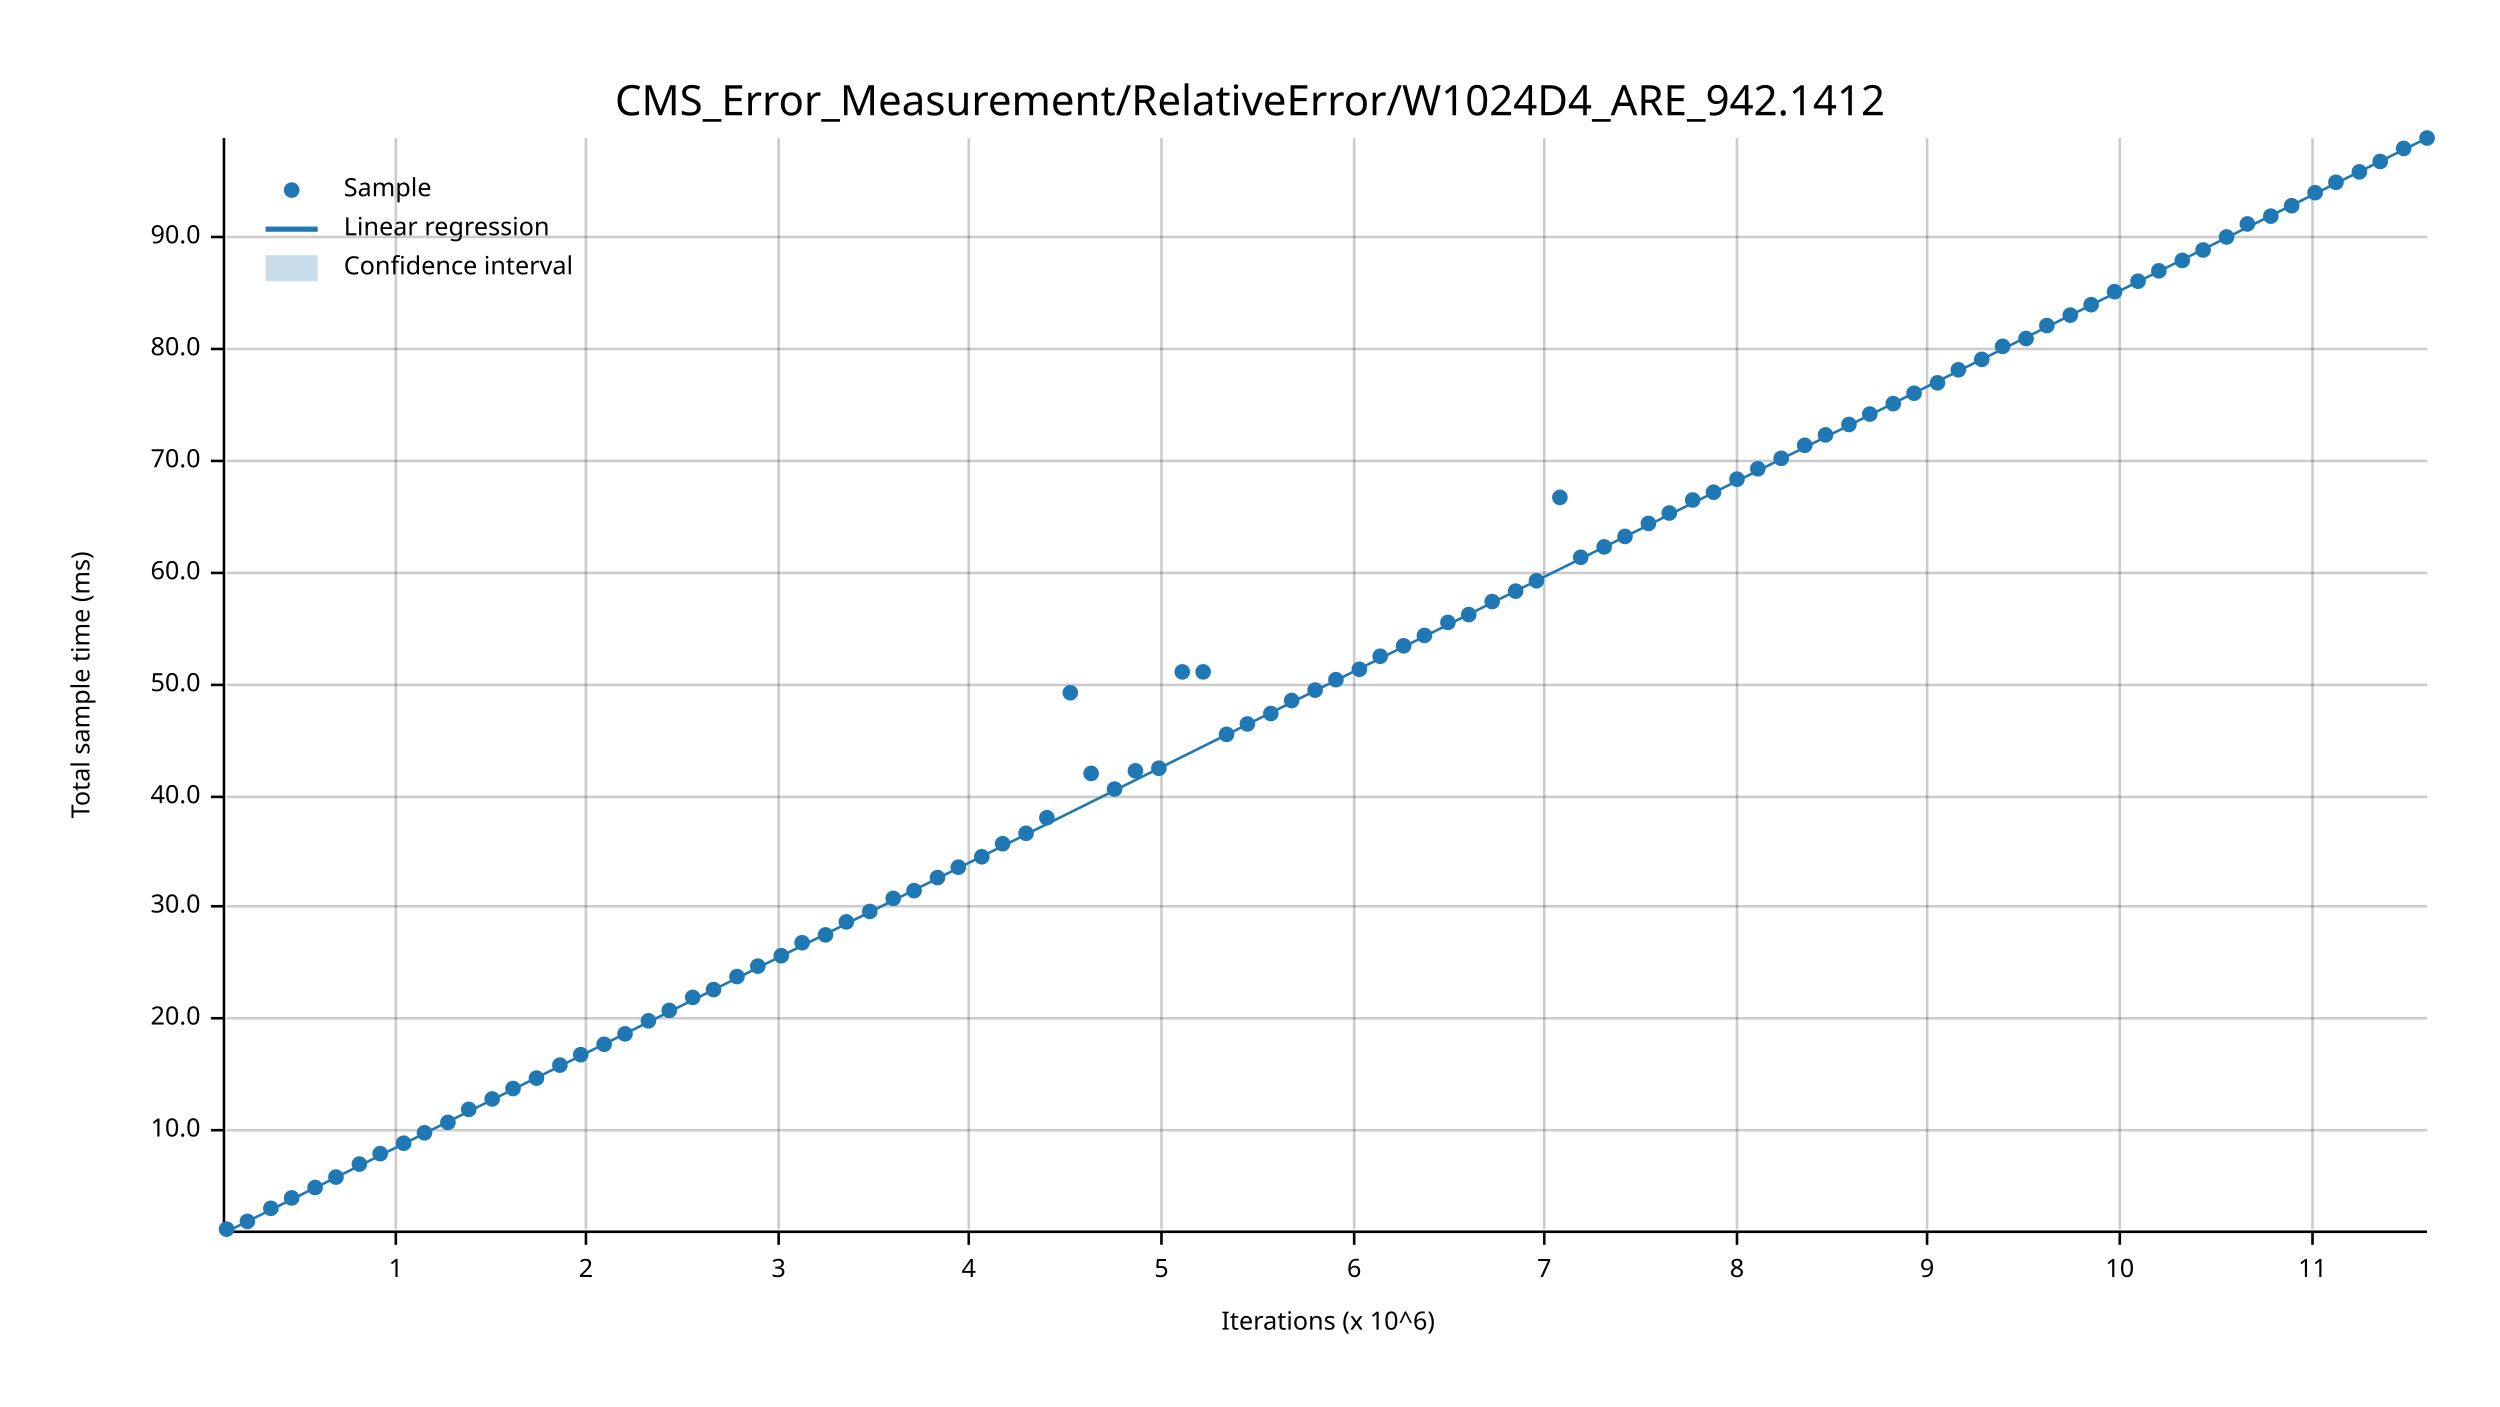
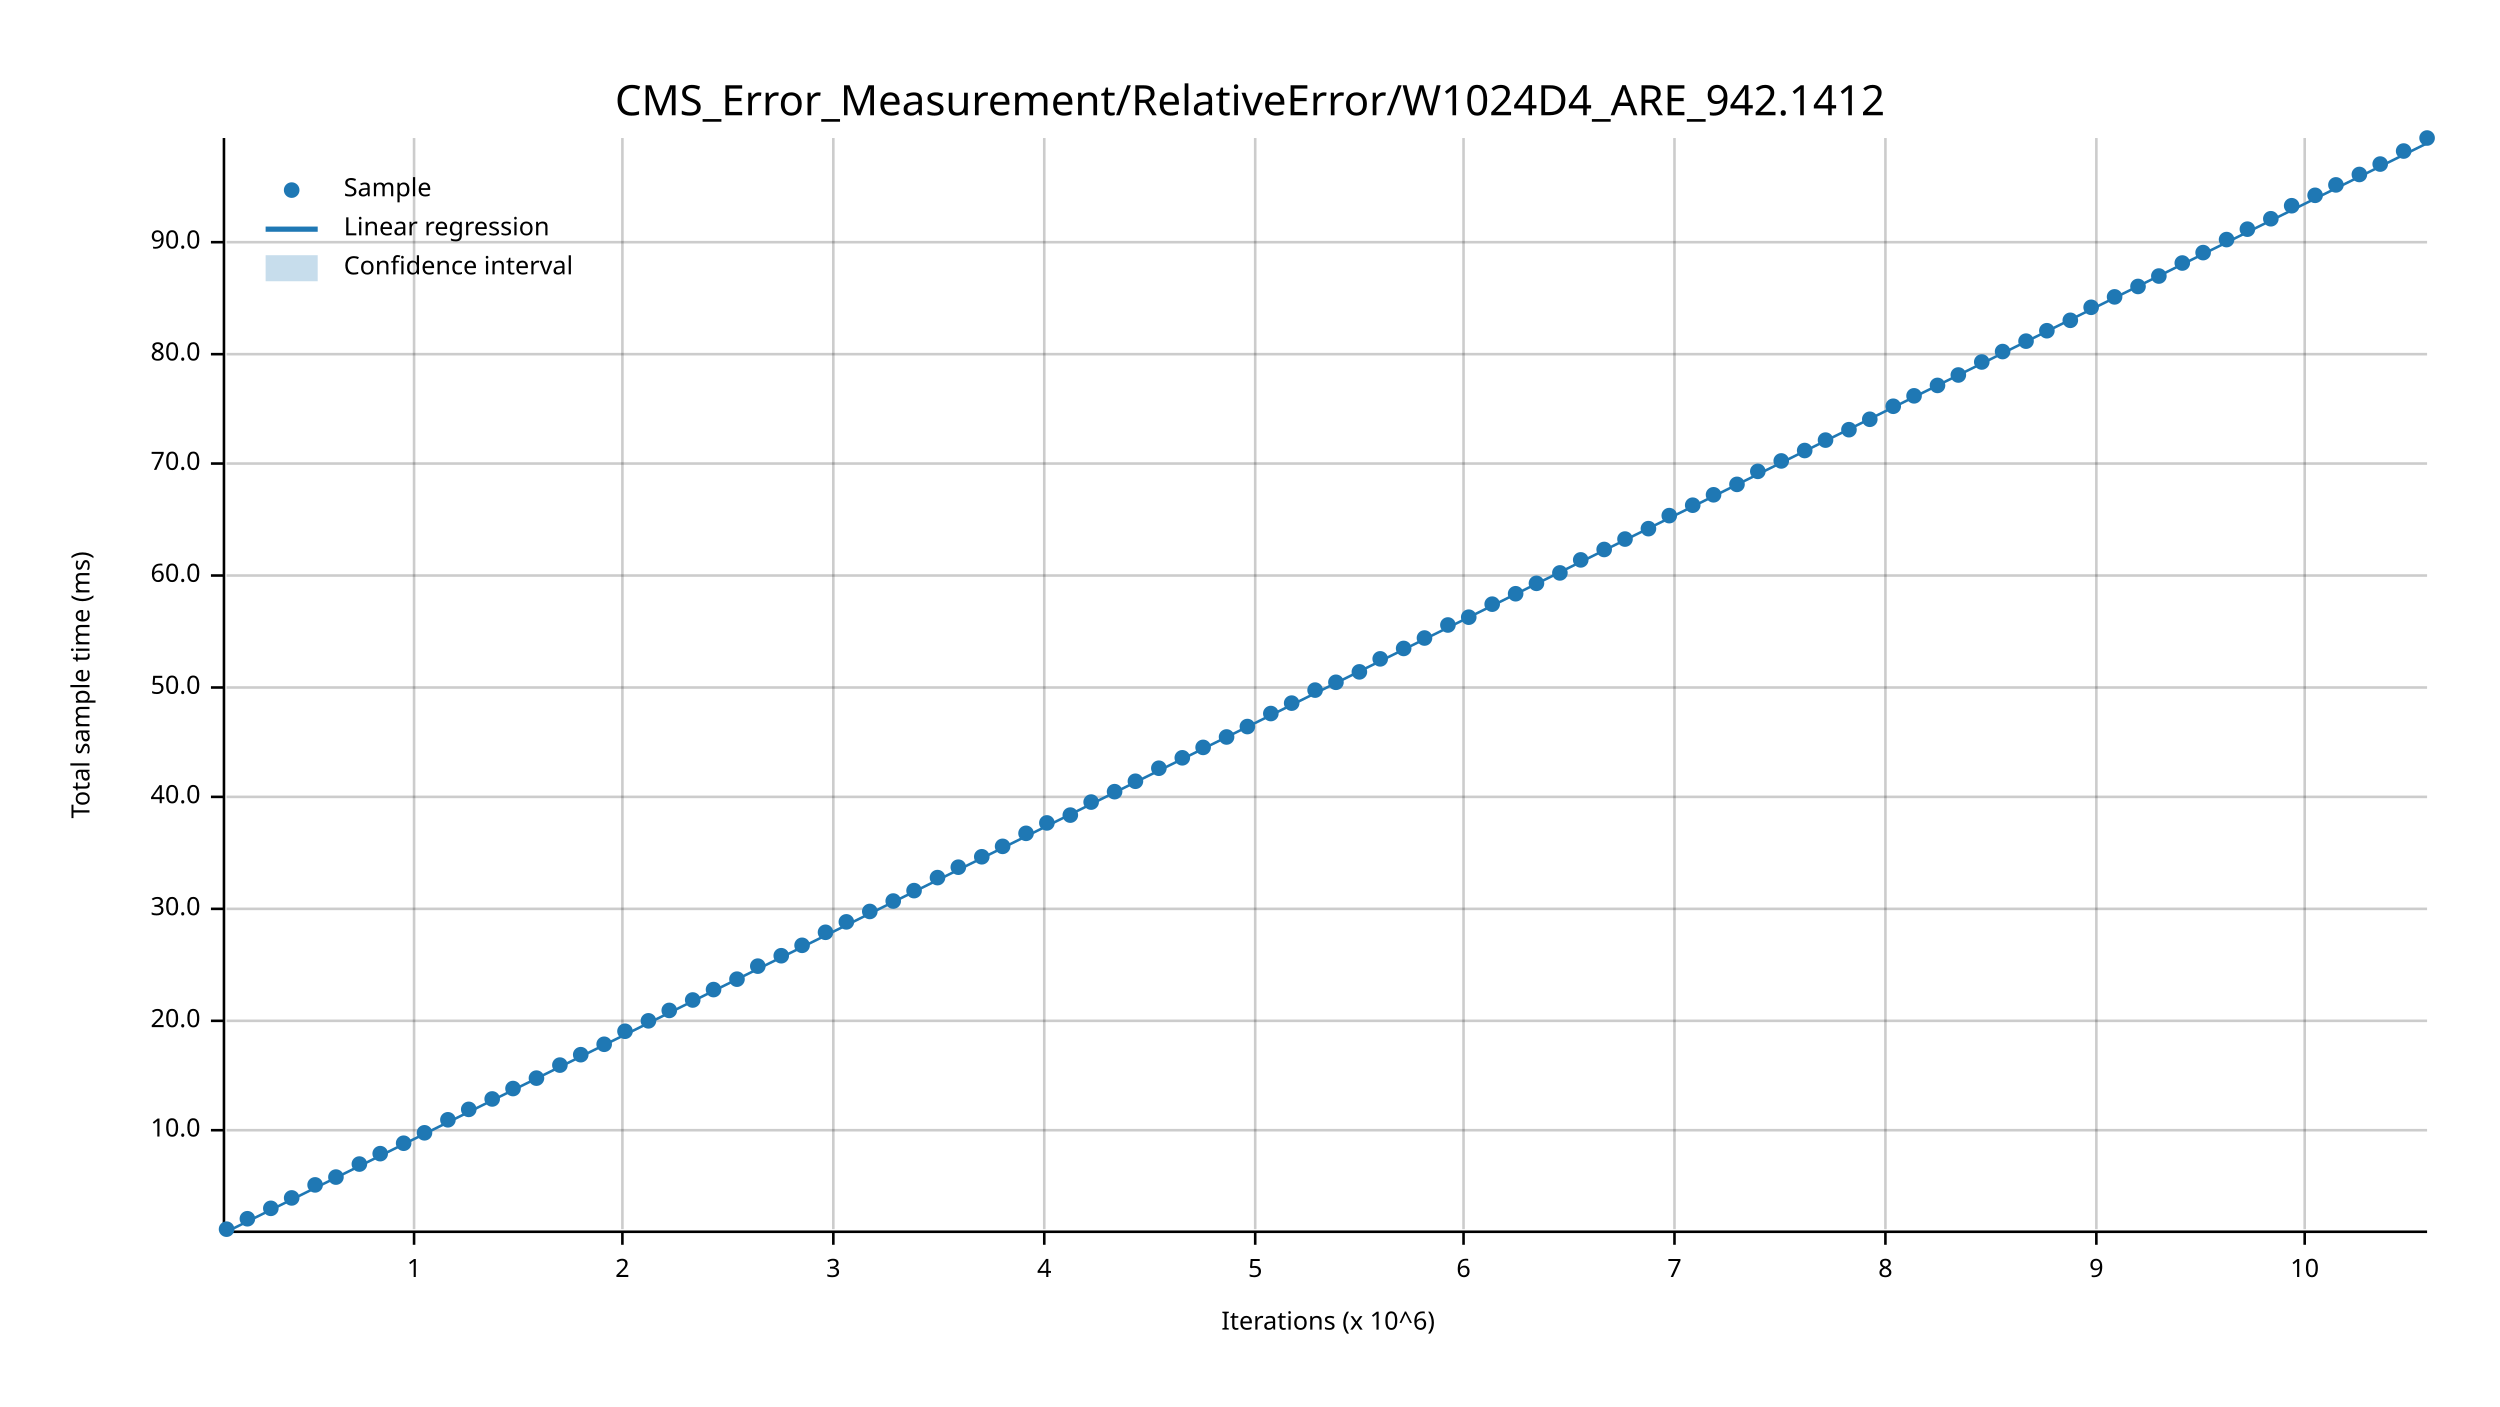
<svg xmlns="http://www.w3.org/2000/svg" width="960" height="540" viewBox="0 0 960 540">
  <text x="480" y="32" dy="0.76em" text-anchor="middle" font-family="sans-serif" font-size="16.129" opacity="1" fill="#000000">
CMS_Error_Measurement/RelativeError/W1024D4_ARE_942.1412
</text>
  <text x="27" y="263" dy="0.76em" text-anchor="middle" font-family="sans-serif" font-size="9.677" opacity="1" fill="#000000" transform="rotate(270, 27, 263)">
Total sample time (ms)
</text>
  <text x="510" y="513" dy="-0.5ex" text-anchor="middle" font-family="sans-serif" font-size="9.677" opacity="1" fill="#000000">
Iterations (x 10^6)
</text>
-   <line opacity="0.2" stroke="#000000" stroke-width="1" x1="152" y1="472" x2="152" y2="53" />
-   <line opacity="0.2" stroke="#000000" stroke-width="1" x1="225" y1="472" x2="225" y2="53" />
-   <line opacity="0.2" stroke="#000000" stroke-width="1" x1="299" y1="472" x2="299" y2="53" />
-   <line opacity="0.2" stroke="#000000" stroke-width="1" x1="372" y1="472" x2="372" y2="53" />
-   <line opacity="0.2" stroke="#000000" stroke-width="1" x1="446" y1="472" x2="446" y2="53" />
-   <line opacity="0.2" stroke="#000000" stroke-width="1" x1="520" y1="472" x2="520" y2="53" />
-   <line opacity="0.2" stroke="#000000" stroke-width="1" x1="593" y1="472" x2="593" y2="53" />
-   <line opacity="0.2" stroke="#000000" stroke-width="1" x1="667" y1="472" x2="667" y2="53" />
-   <line opacity="0.2" stroke="#000000" stroke-width="1" x1="740" y1="472" x2="740" y2="53" />
-   <line opacity="0.2" stroke="#000000" stroke-width="1" x1="814" y1="472" x2="814" y2="53" />
-   <line opacity="0.2" stroke="#000000" stroke-width="1" x1="888" y1="472" x2="888" y2="53" />
+   <line opacity="0.2" stroke="#000000" stroke-width="1" x1="159" y1="472" x2="159" y2="53" />
+   <line opacity="0.2" stroke="#000000" stroke-width="1" x1="239" y1="472" x2="239" y2="53" />
+   <line opacity="0.2" stroke="#000000" stroke-width="1" x1="320" y1="472" x2="320" y2="53" />
+   <line opacity="0.2" stroke="#000000" stroke-width="1" x1="401" y1="472" x2="401" y2="53" />
+   <line opacity="0.2" stroke="#000000" stroke-width="1" x1="482" y1="472" x2="482" y2="53" />
+   <line opacity="0.2" stroke="#000000" stroke-width="1" x1="562" y1="472" x2="562" y2="53" />
+   <line opacity="0.2" stroke="#000000" stroke-width="1" x1="643" y1="472" x2="643" y2="53" />
+   <line opacity="0.2" stroke="#000000" stroke-width="1" x1="724" y1="472" x2="724" y2="53" />
+   <line opacity="0.2" stroke="#000000" stroke-width="1" x1="805" y1="472" x2="805" y2="53" />
+   <line opacity="0.2" stroke="#000000" stroke-width="1" x1="885" y1="472" x2="885" y2="53" />
  <line opacity="0.2" stroke="#000000" stroke-width="1" x1="87" y1="434" x2="932" y2="434" />
-   <line opacity="0.2" stroke="#000000" stroke-width="1" x1="87" y1="391" x2="932" y2="391" />
-   <line opacity="0.2" stroke="#000000" stroke-width="1" x1="87" y1="348" x2="932" y2="348" />
+   <line opacity="0.2" stroke="#000000" stroke-width="1" x1="87" y1="392" x2="932" y2="392" />
+   <line opacity="0.2" stroke="#000000" stroke-width="1" x1="87" y1="349" x2="932" y2="349" />
  <line opacity="0.2" stroke="#000000" stroke-width="1" x1="87" y1="306" x2="932" y2="306" />
-   <line opacity="0.2" stroke="#000000" stroke-width="1" x1="87" y1="263" x2="932" y2="263" />
-   <line opacity="0.2" stroke="#000000" stroke-width="1" x1="87" y1="220" x2="932" y2="220" />
-   <line opacity="0.2" stroke="#000000" stroke-width="1" x1="87" y1="177" x2="932" y2="177" />
-   <line opacity="0.2" stroke="#000000" stroke-width="1" x1="87" y1="134" x2="932" y2="134" />
-   <line opacity="0.2" stroke="#000000" stroke-width="1" x1="87" y1="91" x2="932" y2="91" />
+   <line opacity="0.2" stroke="#000000" stroke-width="1" x1="87" y1="264" x2="932" y2="264" />
+   <line opacity="0.2" stroke="#000000" stroke-width="1" x1="87" y1="221" x2="932" y2="221" />
+   <line opacity="0.2" stroke="#000000" stroke-width="1" x1="87" y1="178" x2="932" y2="178" />
+   <line opacity="0.2" stroke="#000000" stroke-width="1" x1="87" y1="136" x2="932" y2="136" />
+   <line opacity="0.2" stroke="#000000" stroke-width="1" x1="87" y1="93" x2="932" y2="93" />
  <polyline fill="none" opacity="1" stroke="#000000" stroke-width="1" points="86,53 86,472 " />
  <text x="77" y="434" dy="0.5ex" text-anchor="end" font-family="sans-serif" font-size="9.677" opacity="1" fill="#000000">
10.0
</text>
  <polyline fill="none" opacity="1" stroke="#000000" stroke-width="1" points="81,434 86,434 " />
-   <text x="77" y="391" dy="0.5ex" text-anchor="end" font-family="sans-serif" font-size="9.677" opacity="1" fill="#000000">
+   <text x="77" y="392" dy="0.5ex" text-anchor="end" font-family="sans-serif" font-size="9.677" opacity="1" fill="#000000">
20.0
</text>
-   <polyline fill="none" opacity="1" stroke="#000000" stroke-width="1" points="81,391 86,391 " />
-   <text x="77" y="348" dy="0.5ex" text-anchor="end" font-family="sans-serif" font-size="9.677" opacity="1" fill="#000000">
+   <polyline fill="none" opacity="1" stroke="#000000" stroke-width="1" points="81,392 86,392 " />
+   <text x="77" y="349" dy="0.5ex" text-anchor="end" font-family="sans-serif" font-size="9.677" opacity="1" fill="#000000">
30.0
</text>
-   <polyline fill="none" opacity="1" stroke="#000000" stroke-width="1" points="81,348 86,348 " />
+   <polyline fill="none" opacity="1" stroke="#000000" stroke-width="1" points="81,349 86,349 " />
  <text x="77" y="306" dy="0.5ex" text-anchor="end" font-family="sans-serif" font-size="9.677" opacity="1" fill="#000000">
40.0
</text>
  <polyline fill="none" opacity="1" stroke="#000000" stroke-width="1" points="81,306 86,306 " />
-   <text x="77" y="263" dy="0.5ex" text-anchor="end" font-family="sans-serif" font-size="9.677" opacity="1" fill="#000000">
+   <text x="77" y="264" dy="0.5ex" text-anchor="end" font-family="sans-serif" font-size="9.677" opacity="1" fill="#000000">
50.0
</text>
-   <polyline fill="none" opacity="1" stroke="#000000" stroke-width="1" points="81,263 86,263 " />
-   <text x="77" y="220" dy="0.5ex" text-anchor="end" font-family="sans-serif" font-size="9.677" opacity="1" fill="#000000">
+   <polyline fill="none" opacity="1" stroke="#000000" stroke-width="1" points="81,264 86,264 " />
+   <text x="77" y="221" dy="0.5ex" text-anchor="end" font-family="sans-serif" font-size="9.677" opacity="1" fill="#000000">
60.0
</text>
-   <polyline fill="none" opacity="1" stroke="#000000" stroke-width="1" points="81,220 86,220 " />
-   <text x="77" y="177" dy="0.5ex" text-anchor="end" font-family="sans-serif" font-size="9.677" opacity="1" fill="#000000">
+   <polyline fill="none" opacity="1" stroke="#000000" stroke-width="1" points="81,221 86,221 " />
+   <text x="77" y="178" dy="0.5ex" text-anchor="end" font-family="sans-serif" font-size="9.677" opacity="1" fill="#000000">
70.0
</text>
-   <polyline fill="none" opacity="1" stroke="#000000" stroke-width="1" points="81,177 86,177 " />
-   <text x="77" y="134" dy="0.5ex" text-anchor="end" font-family="sans-serif" font-size="9.677" opacity="1" fill="#000000">
+   <polyline fill="none" opacity="1" stroke="#000000" stroke-width="1" points="81,178 86,178 " />
+   <text x="77" y="136" dy="0.5ex" text-anchor="end" font-family="sans-serif" font-size="9.677" opacity="1" fill="#000000">
80.0
</text>
-   <polyline fill="none" opacity="1" stroke="#000000" stroke-width="1" points="81,134 86,134 " />
-   <text x="77" y="91" dy="0.5ex" text-anchor="end" font-family="sans-serif" font-size="9.677" opacity="1" fill="#000000">
+   <polyline fill="none" opacity="1" stroke="#000000" stroke-width="1" points="81,136 86,136 " />
+   <text x="77" y="93" dy="0.5ex" text-anchor="end" font-family="sans-serif" font-size="9.677" opacity="1" fill="#000000">
90.0
</text>
-   <polyline fill="none" opacity="1" stroke="#000000" stroke-width="1" points="81,91 86,91 " />
+   <polyline fill="none" opacity="1" stroke="#000000" stroke-width="1" points="81,93 86,93 " />
  <polyline fill="none" opacity="1" stroke="#000000" stroke-width="1" points="87,473 932,473 " />
-   <text x="152" y="483" dy="0.76em" text-anchor="middle" font-family="sans-serif" font-size="9.677" opacity="1" fill="#000000">
+   <text x="159" y="483" dy="0.76em" text-anchor="middle" font-family="sans-serif" font-size="9.677" opacity="1" fill="#000000">
1
</text>
-   <polyline fill="none" opacity="1" stroke="#000000" stroke-width="1" points="152,473 152,478 " />
-   <text x="225" y="483" dy="0.76em" text-anchor="middle" font-family="sans-serif" font-size="9.677" opacity="1" fill="#000000">
+   <polyline fill="none" opacity="1" stroke="#000000" stroke-width="1" points="159,473 159,478 " />
+   <text x="239" y="483" dy="0.76em" text-anchor="middle" font-family="sans-serif" font-size="9.677" opacity="1" fill="#000000">
2
</text>
-   <polyline fill="none" opacity="1" stroke="#000000" stroke-width="1" points="225,473 225,478 " />
-   <text x="299" y="483" dy="0.76em" text-anchor="middle" font-family="sans-serif" font-size="9.677" opacity="1" fill="#000000">
+   <polyline fill="none" opacity="1" stroke="#000000" stroke-width="1" points="239,473 239,478 " />
+   <text x="320" y="483" dy="0.76em" text-anchor="middle" font-family="sans-serif" font-size="9.677" opacity="1" fill="#000000">
3
</text>
-   <polyline fill="none" opacity="1" stroke="#000000" stroke-width="1" points="299,473 299,478 " />
-   <text x="372" y="483" dy="0.76em" text-anchor="middle" font-family="sans-serif" font-size="9.677" opacity="1" fill="#000000">
+   <polyline fill="none" opacity="1" stroke="#000000" stroke-width="1" points="320,473 320,478 " />
+   <text x="401" y="483" dy="0.76em" text-anchor="middle" font-family="sans-serif" font-size="9.677" opacity="1" fill="#000000">
4
</text>
-   <polyline fill="none" opacity="1" stroke="#000000" stroke-width="1" points="372,473 372,478 " />
-   <text x="446" y="483" dy="0.76em" text-anchor="middle" font-family="sans-serif" font-size="9.677" opacity="1" fill="#000000">
+   <polyline fill="none" opacity="1" stroke="#000000" stroke-width="1" points="401,473 401,478 " />
+   <text x="482" y="483" dy="0.76em" text-anchor="middle" font-family="sans-serif" font-size="9.677" opacity="1" fill="#000000">
5
</text>
-   <polyline fill="none" opacity="1" stroke="#000000" stroke-width="1" points="446,473 446,478 " />
-   <text x="520" y="483" dy="0.76em" text-anchor="middle" font-family="sans-serif" font-size="9.677" opacity="1" fill="#000000">
+   <polyline fill="none" opacity="1" stroke="#000000" stroke-width="1" points="482,473 482,478 " />
+   <text x="562" y="483" dy="0.76em" text-anchor="middle" font-family="sans-serif" font-size="9.677" opacity="1" fill="#000000">
6
</text>
-   <polyline fill="none" opacity="1" stroke="#000000" stroke-width="1" points="520,473 520,478 " />
-   <text x="593" y="483" dy="0.76em" text-anchor="middle" font-family="sans-serif" font-size="9.677" opacity="1" fill="#000000">
+   <polyline fill="none" opacity="1" stroke="#000000" stroke-width="1" points="562,473 562,478 " />
+   <text x="643" y="483" dy="0.76em" text-anchor="middle" font-family="sans-serif" font-size="9.677" opacity="1" fill="#000000">
7
</text>
-   <polyline fill="none" opacity="1" stroke="#000000" stroke-width="1" points="593,473 593,478 " />
-   <text x="667" y="483" dy="0.76em" text-anchor="middle" font-family="sans-serif" font-size="9.677" opacity="1" fill="#000000">
+   <polyline fill="none" opacity="1" stroke="#000000" stroke-width="1" points="643,473 643,478 " />
+   <text x="724" y="483" dy="0.76em" text-anchor="middle" font-family="sans-serif" font-size="9.677" opacity="1" fill="#000000">
8
</text>
-   <polyline fill="none" opacity="1" stroke="#000000" stroke-width="1" points="667,473 667,478 " />
-   <text x="740" y="483" dy="0.76em" text-anchor="middle" font-family="sans-serif" font-size="9.677" opacity="1" fill="#000000">
+   <polyline fill="none" opacity="1" stroke="#000000" stroke-width="1" points="724,473 724,478 " />
+   <text x="805" y="483" dy="0.76em" text-anchor="middle" font-family="sans-serif" font-size="9.677" opacity="1" fill="#000000">
9
</text>
-   <polyline fill="none" opacity="1" stroke="#000000" stroke-width="1" points="740,473 740,478 " />
-   <text x="814" y="483" dy="0.76em" text-anchor="middle" font-family="sans-serif" font-size="9.677" opacity="1" fill="#000000">
+   <polyline fill="none" opacity="1" stroke="#000000" stroke-width="1" points="805,473 805,478 " />
+   <text x="885" y="483" dy="0.76em" text-anchor="middle" font-family="sans-serif" font-size="9.677" opacity="1" fill="#000000">
10
</text>
-   <polyline fill="none" opacity="1" stroke="#000000" stroke-width="1" points="814,473 814,478 " />
-   <text x="888" y="483" dy="0.76em" text-anchor="middle" font-family="sans-serif" font-size="9.677" opacity="1" fill="#000000">
- 11
- </text>
-   <polyline fill="none" opacity="1" stroke="#000000" stroke-width="1" points="888,473 888,478 " />
+   <polyline fill="none" opacity="1" stroke="#000000" stroke-width="1" points="885,473 885,478 " />
  <circle cx="87" cy="472" r="3" opacity="1" fill="#1F78B4" stroke="none" stroke-width="1" />
-   <circle cx="95" cy="469" r="3" opacity="1" fill="#1F78B4" stroke="none" stroke-width="1" />
+   <circle cx="95" cy="468" r="3" opacity="1" fill="#1F78B4" stroke="none" stroke-width="1" />
  <circle cx="104" cy="464" r="3" opacity="1" fill="#1F78B4" stroke="none" stroke-width="1" />
  <circle cx="112" cy="460" r="3" opacity="1" fill="#1F78B4" stroke="none" stroke-width="1" />
-   <circle cx="121" cy="456" r="3" opacity="1" fill="#1F78B4" stroke="none" stroke-width="1" />
+   <circle cx="121" cy="455" r="3" opacity="1" fill="#1F78B4" stroke="none" stroke-width="1" />
  <circle cx="129" cy="452" r="3" opacity="1" fill="#1F78B4" stroke="none" stroke-width="1" />
  <circle cx="138" cy="447" r="3" opacity="1" fill="#1F78B4" stroke="none" stroke-width="1" />
  <circle cx="146" cy="443" r="3" opacity="1" fill="#1F78B4" stroke="none" stroke-width="1" />
  <circle cx="155" cy="439" r="3" opacity="1" fill="#1F78B4" stroke="none" stroke-width="1" />
  <circle cx="163" cy="435" r="3" opacity="1" fill="#1F78B4" stroke="none" stroke-width="1" />
-   <circle cx="172" cy="431" r="3" opacity="1" fill="#1F78B4" stroke="none" stroke-width="1" />
+   <circle cx="172" cy="430" r="3" opacity="1" fill="#1F78B4" stroke="none" stroke-width="1" />
  <circle cx="180" cy="426" r="3" opacity="1" fill="#1F78B4" stroke="none" stroke-width="1" />
  <circle cx="189" cy="422" r="3" opacity="1" fill="#1F78B4" stroke="none" stroke-width="1" />
  <circle cx="197" cy="418" r="3" opacity="1" fill="#1F78B4" stroke="none" stroke-width="1" />
  <circle cx="206" cy="414" r="3" opacity="1" fill="#1F78B4" stroke="none" stroke-width="1" />
  <circle cx="215" cy="409" r="3" opacity="1" fill="#1F78B4" stroke="none" stroke-width="1" />
  <circle cx="223" cy="405" r="3" opacity="1" fill="#1F78B4" stroke="none" stroke-width="1" />
  <circle cx="232" cy="401" r="3" opacity="1" fill="#1F78B4" stroke="none" stroke-width="1" />
-   <circle cx="240" cy="397" r="3" opacity="1" fill="#1F78B4" stroke="none" stroke-width="1" />
+   <circle cx="240" cy="396" r="3" opacity="1" fill="#1F78B4" stroke="none" stroke-width="1" />
  <circle cx="249" cy="392" r="3" opacity="1" fill="#1F78B4" stroke="none" stroke-width="1" />
  <circle cx="257" cy="388" r="3" opacity="1" fill="#1F78B4" stroke="none" stroke-width="1" />
-   <circle cx="266" cy="383" r="3" opacity="1" fill="#1F78B4" stroke="none" stroke-width="1" />
+   <circle cx="266" cy="384" r="3" opacity="1" fill="#1F78B4" stroke="none" stroke-width="1" />
  <circle cx="274" cy="380" r="3" opacity="1" fill="#1F78B4" stroke="none" stroke-width="1" />
-   <circle cx="283" cy="375" r="3" opacity="1" fill="#1F78B4" stroke="none" stroke-width="1" />
+   <circle cx="283" cy="376" r="3" opacity="1" fill="#1F78B4" stroke="none" stroke-width="1" />
  <circle cx="291" cy="371" r="3" opacity="1" fill="#1F78B4" stroke="none" stroke-width="1" />
  <circle cx="300" cy="367" r="3" opacity="1" fill="#1F78B4" stroke="none" stroke-width="1" />
-   <circle cx="308" cy="362" r="3" opacity="1" fill="#1F78B4" stroke="none" stroke-width="1" />
-   <circle cx="317" cy="359" r="3" opacity="1" fill="#1F78B4" stroke="none" stroke-width="1" />
+   <circle cx="308" cy="363" r="3" opacity="1" fill="#1F78B4" stroke="none" stroke-width="1" />
+   <circle cx="317" cy="358" r="3" opacity="1" fill="#1F78B4" stroke="none" stroke-width="1" />
  <circle cx="325" cy="354" r="3" opacity="1" fill="#1F78B4" stroke="none" stroke-width="1" />
  <circle cx="334" cy="350" r="3" opacity="1" fill="#1F78B4" stroke="none" stroke-width="1" />
-   <circle cx="343" cy="345" r="3" opacity="1" fill="#1F78B4" stroke="none" stroke-width="1" />
+   <circle cx="343" cy="346" r="3" opacity="1" fill="#1F78B4" stroke="none" stroke-width="1" />
  <circle cx="351" cy="342" r="3" opacity="1" fill="#1F78B4" stroke="none" stroke-width="1" />
  <circle cx="360" cy="337" r="3" opacity="1" fill="#1F78B4" stroke="none" stroke-width="1" />
  <circle cx="368" cy="333" r="3" opacity="1" fill="#1F78B4" stroke="none" stroke-width="1" />
  <circle cx="377" cy="329" r="3" opacity="1" fill="#1F78B4" stroke="none" stroke-width="1" />
-   <circle cx="385" cy="324" r="3" opacity="1" fill="#1F78B4" stroke="none" stroke-width="1" />
+   <circle cx="385" cy="325" r="3" opacity="1" fill="#1F78B4" stroke="none" stroke-width="1" />
  <circle cx="394" cy="320" r="3" opacity="1" fill="#1F78B4" stroke="none" stroke-width="1" />
-   <circle cx="402" cy="314" r="3" opacity="1" fill="#1F78B4" stroke="none" stroke-width="1" />
-   <circle cx="411" cy="266" r="3" opacity="1" fill="#1F78B4" stroke="none" stroke-width="1" />
-   <circle cx="419" cy="297" r="3" opacity="1" fill="#1F78B4" stroke="none" stroke-width="1" />
-   <circle cx="428" cy="303" r="3" opacity="1" fill="#1F78B4" stroke="none" stroke-width="1" />
-   <circle cx="436" cy="296" r="3" opacity="1" fill="#1F78B4" stroke="none" stroke-width="1" />
+   <circle cx="402" cy="316" r="3" opacity="1" fill="#1F78B4" stroke="none" stroke-width="1" />
+   <circle cx="411" cy="313" r="3" opacity="1" fill="#1F78B4" stroke="none" stroke-width="1" />
+   <circle cx="419" cy="308" r="3" opacity="1" fill="#1F78B4" stroke="none" stroke-width="1" />
+   <circle cx="428" cy="304" r="3" opacity="1" fill="#1F78B4" stroke="none" stroke-width="1" />
+   <circle cx="436" cy="300" r="3" opacity="1" fill="#1F78B4" stroke="none" stroke-width="1" />
  <circle cx="445" cy="295" r="3" opacity="1" fill="#1F78B4" stroke="none" stroke-width="1" />
-   <circle cx="454" cy="258" r="3" opacity="1" fill="#1F78B4" stroke="none" stroke-width="1" />
-   <circle cx="462" cy="258" r="3" opacity="1" fill="#1F78B4" stroke="none" stroke-width="1" />
-   <circle cx="471" cy="282" r="3" opacity="1" fill="#1F78B4" stroke="none" stroke-width="1" />
-   <circle cx="479" cy="278" r="3" opacity="1" fill="#1F78B4" stroke="none" stroke-width="1" />
+   <circle cx="454" cy="291" r="3" opacity="1" fill="#1F78B4" stroke="none" stroke-width="1" />
+   <circle cx="462" cy="287" r="3" opacity="1" fill="#1F78B4" stroke="none" stroke-width="1" />
+   <circle cx="471" cy="283" r="3" opacity="1" fill="#1F78B4" stroke="none" stroke-width="1" />
+   <circle cx="479" cy="279" r="3" opacity="1" fill="#1F78B4" stroke="none" stroke-width="1" />
  <circle cx="488" cy="274" r="3" opacity="1" fill="#1F78B4" stroke="none" stroke-width="1" />
-   <circle cx="496" cy="269" r="3" opacity="1" fill="#1F78B4" stroke="none" stroke-width="1" />
+   <circle cx="496" cy="270" r="3" opacity="1" fill="#1F78B4" stroke="none" stroke-width="1" />
  <circle cx="505" cy="265" r="3" opacity="1" fill="#1F78B4" stroke="none" stroke-width="1" />
-   <circle cx="513" cy="261" r="3" opacity="1" fill="#1F78B4" stroke="none" stroke-width="1" />
-   <circle cx="522" cy="257" r="3" opacity="1" fill="#1F78B4" stroke="none" stroke-width="1" />
-   <circle cx="530" cy="252" r="3" opacity="1" fill="#1F78B4" stroke="none" stroke-width="1" />
-   <circle cx="539" cy="248" r="3" opacity="1" fill="#1F78B4" stroke="none" stroke-width="1" />
-   <circle cx="547" cy="244" r="3" opacity="1" fill="#1F78B4" stroke="none" stroke-width="1" />
-   <circle cx="556" cy="239" r="3" opacity="1" fill="#1F78B4" stroke="none" stroke-width="1" />
-   <circle cx="564" cy="236" r="3" opacity="1" fill="#1F78B4" stroke="none" stroke-width="1" />
-   <circle cx="573" cy="231" r="3" opacity="1" fill="#1F78B4" stroke="none" stroke-width="1" />
-   <circle cx="582" cy="227" r="3" opacity="1" fill="#1F78B4" stroke="none" stroke-width="1" />
-   <circle cx="590" cy="223" r="3" opacity="1" fill="#1F78B4" stroke="none" stroke-width="1" />
-   <circle cx="599" cy="191" r="3" opacity="1" fill="#1F78B4" stroke="none" stroke-width="1" />
-   <circle cx="607" cy="214" r="3" opacity="1" fill="#1F78B4" stroke="none" stroke-width="1" />
-   <circle cx="616" cy="210" r="3" opacity="1" fill="#1F78B4" stroke="none" stroke-width="1" />
-   <circle cx="624" cy="206" r="3" opacity="1" fill="#1F78B4" stroke="none" stroke-width="1" />
-   <circle cx="633" cy="201" r="3" opacity="1" fill="#1F78B4" stroke="none" stroke-width="1" />
-   <circle cx="641" cy="197" r="3" opacity="1" fill="#1F78B4" stroke="none" stroke-width="1" />
-   <circle cx="650" cy="192" r="3" opacity="1" fill="#1F78B4" stroke="none" stroke-width="1" />
-   <circle cx="658" cy="189" r="3" opacity="1" fill="#1F78B4" stroke="none" stroke-width="1" />
-   <circle cx="667" cy="184" r="3" opacity="1" fill="#1F78B4" stroke="none" stroke-width="1" />
-   <circle cx="675" cy="180" r="3" opacity="1" fill="#1F78B4" stroke="none" stroke-width="1" />
-   <circle cx="684" cy="176" r="3" opacity="1" fill="#1F78B4" stroke="none" stroke-width="1" />
-   <circle cx="693" cy="171" r="3" opacity="1" fill="#1F78B4" stroke="none" stroke-width="1" />
-   <circle cx="701" cy="167" r="3" opacity="1" fill="#1F78B4" stroke="none" stroke-width="1" />
-   <circle cx="710" cy="163" r="3" opacity="1" fill="#1F78B4" stroke="none" stroke-width="1" />
-   <circle cx="718" cy="159" r="3" opacity="1" fill="#1F78B4" stroke="none" stroke-width="1" />
-   <circle cx="727" cy="155" r="3" opacity="1" fill="#1F78B4" stroke="none" stroke-width="1" />
-   <circle cx="735" cy="151" r="3" opacity="1" fill="#1F78B4" stroke="none" stroke-width="1" />
-   <circle cx="744" cy="147" r="3" opacity="1" fill="#1F78B4" stroke="none" stroke-width="1" />
-   <circle cx="752" cy="142" r="3" opacity="1" fill="#1F78B4" stroke="none" stroke-width="1" />
-   <circle cx="761" cy="138" r="3" opacity="1" fill="#1F78B4" stroke="none" stroke-width="1" />
-   <circle cx="769" cy="133" r="3" opacity="1" fill="#1F78B4" stroke="none" stroke-width="1" />
-   <circle cx="778" cy="130" r="3" opacity="1" fill="#1F78B4" stroke="none" stroke-width="1" />
-   <circle cx="786" cy="125" r="3" opacity="1" fill="#1F78B4" stroke="none" stroke-width="1" />
-   <circle cx="795" cy="121" r="3" opacity="1" fill="#1F78B4" stroke="none" stroke-width="1" />
-   <circle cx="803" cy="117" r="3" opacity="1" fill="#1F78B4" stroke="none" stroke-width="1" />
-   <circle cx="812" cy="112" r="3" opacity="1" fill="#1F78B4" stroke="none" stroke-width="1" />
-   <circle cx="821" cy="108" r="3" opacity="1" fill="#1F78B4" stroke="none" stroke-width="1" />
-   <circle cx="829" cy="104" r="3" opacity="1" fill="#1F78B4" stroke="none" stroke-width="1" />
-   <circle cx="838" cy="100" r="3" opacity="1" fill="#1F78B4" stroke="none" stroke-width="1" />
-   <circle cx="846" cy="96" r="3" opacity="1" fill="#1F78B4" stroke="none" stroke-width="1" />
-   <circle cx="855" cy="91" r="3" opacity="1" fill="#1F78B4" stroke="none" stroke-width="1" />
-   <circle cx="863" cy="86" r="3" opacity="1" fill="#1F78B4" stroke="none" stroke-width="1" />
-   <circle cx="872" cy="83" r="3" opacity="1" fill="#1F78B4" stroke="none" stroke-width="1" />
+   <circle cx="513" cy="262" r="3" opacity="1" fill="#1F78B4" stroke="none" stroke-width="1" />
+   <circle cx="522" cy="258" r="3" opacity="1" fill="#1F78B4" stroke="none" stroke-width="1" />
+   <circle cx="530" cy="253" r="3" opacity="1" fill="#1F78B4" stroke="none" stroke-width="1" />
+   <circle cx="539" cy="249" r="3" opacity="1" fill="#1F78B4" stroke="none" stroke-width="1" />
+   <circle cx="547" cy="245" r="3" opacity="1" fill="#1F78B4" stroke="none" stroke-width="1" />
+   <circle cx="556" cy="240" r="3" opacity="1" fill="#1F78B4" stroke="none" stroke-width="1" />
+   <circle cx="564" cy="237" r="3" opacity="1" fill="#1F78B4" stroke="none" stroke-width="1" />
+   <circle cx="573" cy="232" r="3" opacity="1" fill="#1F78B4" stroke="none" stroke-width="1" />
+   <circle cx="582" cy="228" r="3" opacity="1" fill="#1F78B4" stroke="none" stroke-width="1" />
+   <circle cx="590" cy="224" r="3" opacity="1" fill="#1F78B4" stroke="none" stroke-width="1" />
+   <circle cx="599" cy="220" r="3" opacity="1" fill="#1F78B4" stroke="none" stroke-width="1" />
+   <circle cx="607" cy="215" r="3" opacity="1" fill="#1F78B4" stroke="none" stroke-width="1" />
+   <circle cx="616" cy="211" r="3" opacity="1" fill="#1F78B4" stroke="none" stroke-width="1" />
+   <circle cx="624" cy="207" r="3" opacity="1" fill="#1F78B4" stroke="none" stroke-width="1" />
+   <circle cx="633" cy="203" r="3" opacity="1" fill="#1F78B4" stroke="none" stroke-width="1" />
+   <circle cx="641" cy="198" r="3" opacity="1" fill="#1F78B4" stroke="none" stroke-width="1" />
+   <circle cx="650" cy="194" r="3" opacity="1" fill="#1F78B4" stroke="none" stroke-width="1" />
+   <circle cx="658" cy="190" r="3" opacity="1" fill="#1F78B4" stroke="none" stroke-width="1" />
+   <circle cx="667" cy="186" r="3" opacity="1" fill="#1F78B4" stroke="none" stroke-width="1" />
+   <circle cx="675" cy="181" r="3" opacity="1" fill="#1F78B4" stroke="none" stroke-width="1" />
+   <circle cx="684" cy="177" r="3" opacity="1" fill="#1F78B4" stroke="none" stroke-width="1" />
+   <circle cx="693" cy="173" r="3" opacity="1" fill="#1F78B4" stroke="none" stroke-width="1" />
+   <circle cx="701" cy="169" r="3" opacity="1" fill="#1F78B4" stroke="none" stroke-width="1" />
+   <circle cx="710" cy="165" r="3" opacity="1" fill="#1F78B4" stroke="none" stroke-width="1" />
+   <circle cx="718" cy="161" r="3" opacity="1" fill="#1F78B4" stroke="none" stroke-width="1" />
+   <circle cx="727" cy="156" r="3" opacity="1" fill="#1F78B4" stroke="none" stroke-width="1" />
+   <circle cx="735" cy="152" r="3" opacity="1" fill="#1F78B4" stroke="none" stroke-width="1" />
+   <circle cx="744" cy="148" r="3" opacity="1" fill="#1F78B4" stroke="none" stroke-width="1" />
+   <circle cx="752" cy="144" r="3" opacity="1" fill="#1F78B4" stroke="none" stroke-width="1" />
+   <circle cx="761" cy="139" r="3" opacity="1" fill="#1F78B4" stroke="none" stroke-width="1" />
+   <circle cx="769" cy="135" r="3" opacity="1" fill="#1F78B4" stroke="none" stroke-width="1" />
+   <circle cx="778" cy="131" r="3" opacity="1" fill="#1F78B4" stroke="none" stroke-width="1" />
+   <circle cx="786" cy="127" r="3" opacity="1" fill="#1F78B4" stroke="none" stroke-width="1" />
+   <circle cx="795" cy="123" r="3" opacity="1" fill="#1F78B4" stroke="none" stroke-width="1" />
+   <circle cx="803" cy="118" r="3" opacity="1" fill="#1F78B4" stroke="none" stroke-width="1" />
+   <circle cx="812" cy="114" r="3" opacity="1" fill="#1F78B4" stroke="none" stroke-width="1" />
+   <circle cx="821" cy="110" r="3" opacity="1" fill="#1F78B4" stroke="none" stroke-width="1" />
+   <circle cx="829" cy="106" r="3" opacity="1" fill="#1F78B4" stroke="none" stroke-width="1" />
+   <circle cx="838" cy="101" r="3" opacity="1" fill="#1F78B4" stroke="none" stroke-width="1" />
+   <circle cx="846" cy="97" r="3" opacity="1" fill="#1F78B4" stroke="none" stroke-width="1" />
+   <circle cx="855" cy="92" r="3" opacity="1" fill="#1F78B4" stroke="none" stroke-width="1" />
+   <circle cx="863" cy="88" r="3" opacity="1" fill="#1F78B4" stroke="none" stroke-width="1" />
+   <circle cx="872" cy="84" r="3" opacity="1" fill="#1F78B4" stroke="none" stroke-width="1" />
  <circle cx="880" cy="79" r="3" opacity="1" fill="#1F78B4" stroke="none" stroke-width="1" />
-   <circle cx="889" cy="74" r="3" opacity="1" fill="#1F78B4" stroke="none" stroke-width="1" />
-   <circle cx="897" cy="70" r="3" opacity="1" fill="#1F78B4" stroke="none" stroke-width="1" />
-   <circle cx="906" cy="66" r="3" opacity="1" fill="#1F78B4" stroke="none" stroke-width="1" />
-   <circle cx="914" cy="62" r="3" opacity="1" fill="#1F78B4" stroke="none" stroke-width="1" />
-   <circle cx="923" cy="57" r="3" opacity="1" fill="#1F78B4" stroke="none" stroke-width="1" />
+   <circle cx="889" cy="75" r="3" opacity="1" fill="#1F78B4" stroke="none" stroke-width="1" />
+   <circle cx="897" cy="71" r="3" opacity="1" fill="#1F78B4" stroke="none" stroke-width="1" />
+   <circle cx="906" cy="67" r="3" opacity="1" fill="#1F78B4" stroke="none" stroke-width="1" />
+   <circle cx="914" cy="63" r="3" opacity="1" fill="#1F78B4" stroke="none" stroke-width="1" />
+   <circle cx="923" cy="58" r="3" opacity="1" fill="#1F78B4" stroke="none" stroke-width="1" />
  <circle cx="932" cy="53" r="3" opacity="1" fill="#1F78B4" stroke="none" stroke-width="1" />
-   <polyline fill="none" opacity="1" stroke="#1F78B4" stroke-width="1" points="87,473 932,53 " />
-   <polygon opacity="0.25" fill="#1F78B4" points="87,473 932,53 932,53 " />
+   <polyline fill="none" opacity="1" stroke="#1F78B4" stroke-width="1" points="87,473 932,55 " />
+   <polygon opacity="0.25" fill="#1F78B4" points="87,473 932,55 932,55 " />
  <text x="132" y="68" dy="0.76em" text-anchor="start" font-family="sans-serif" font-size="9.677" opacity="1" fill="#000000">
Sample
</text>
  <text x="132" y="83" dy="0.76em" text-anchor="start" font-family="sans-serif" font-size="9.677" opacity="1" fill="#000000">
Linear regression
</text>
  <text x="132" y="98" dy="0.76em" text-anchor="start" font-family="sans-serif" font-size="9.677" opacity="1" fill="#000000">
Confidence interval
</text>
  <circle cx="112" cy="73" r="3" opacity="1" fill="#1F78B4" stroke="none" stroke-width="1" />
  <polyline fill="none" opacity="1" stroke="#1F78B4" stroke-width="2" points="102,88 122,88 " />
  <rect x="102" y="98" width="20" height="10" opacity="0.25" fill="#1F78B4" stroke="none" />
</svg>
